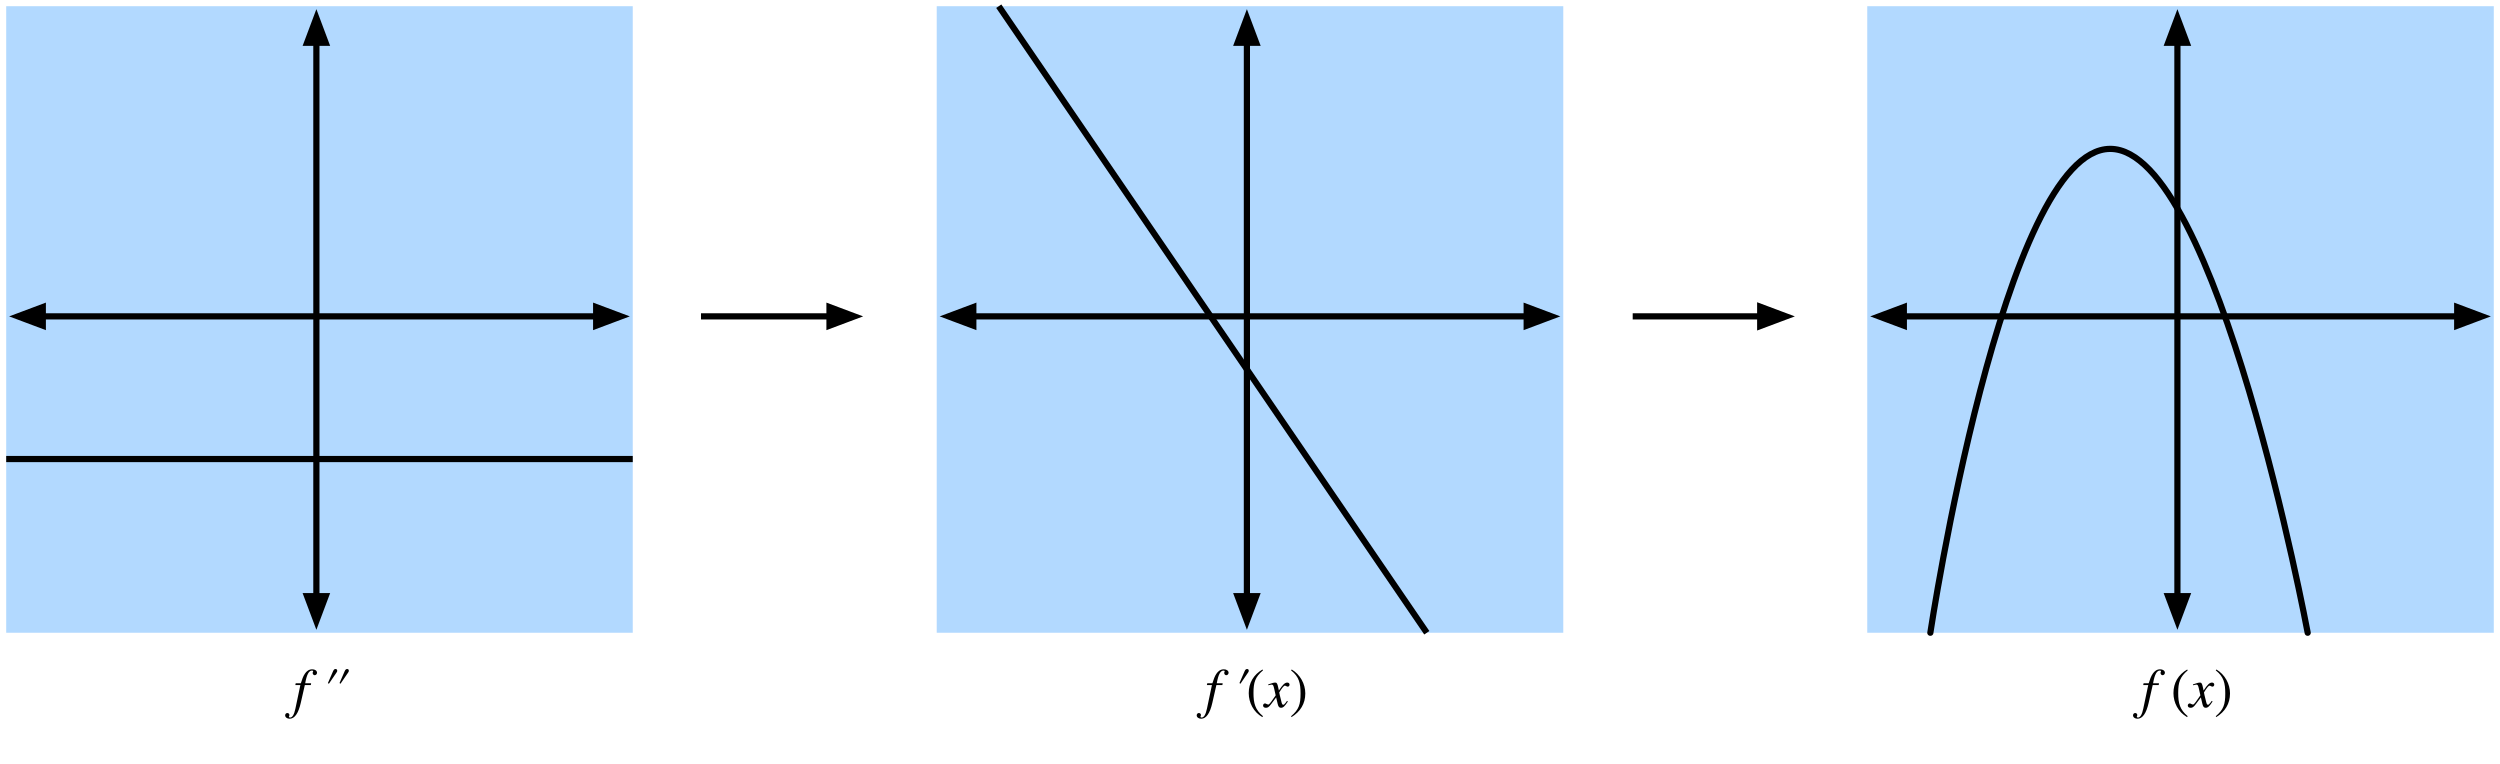
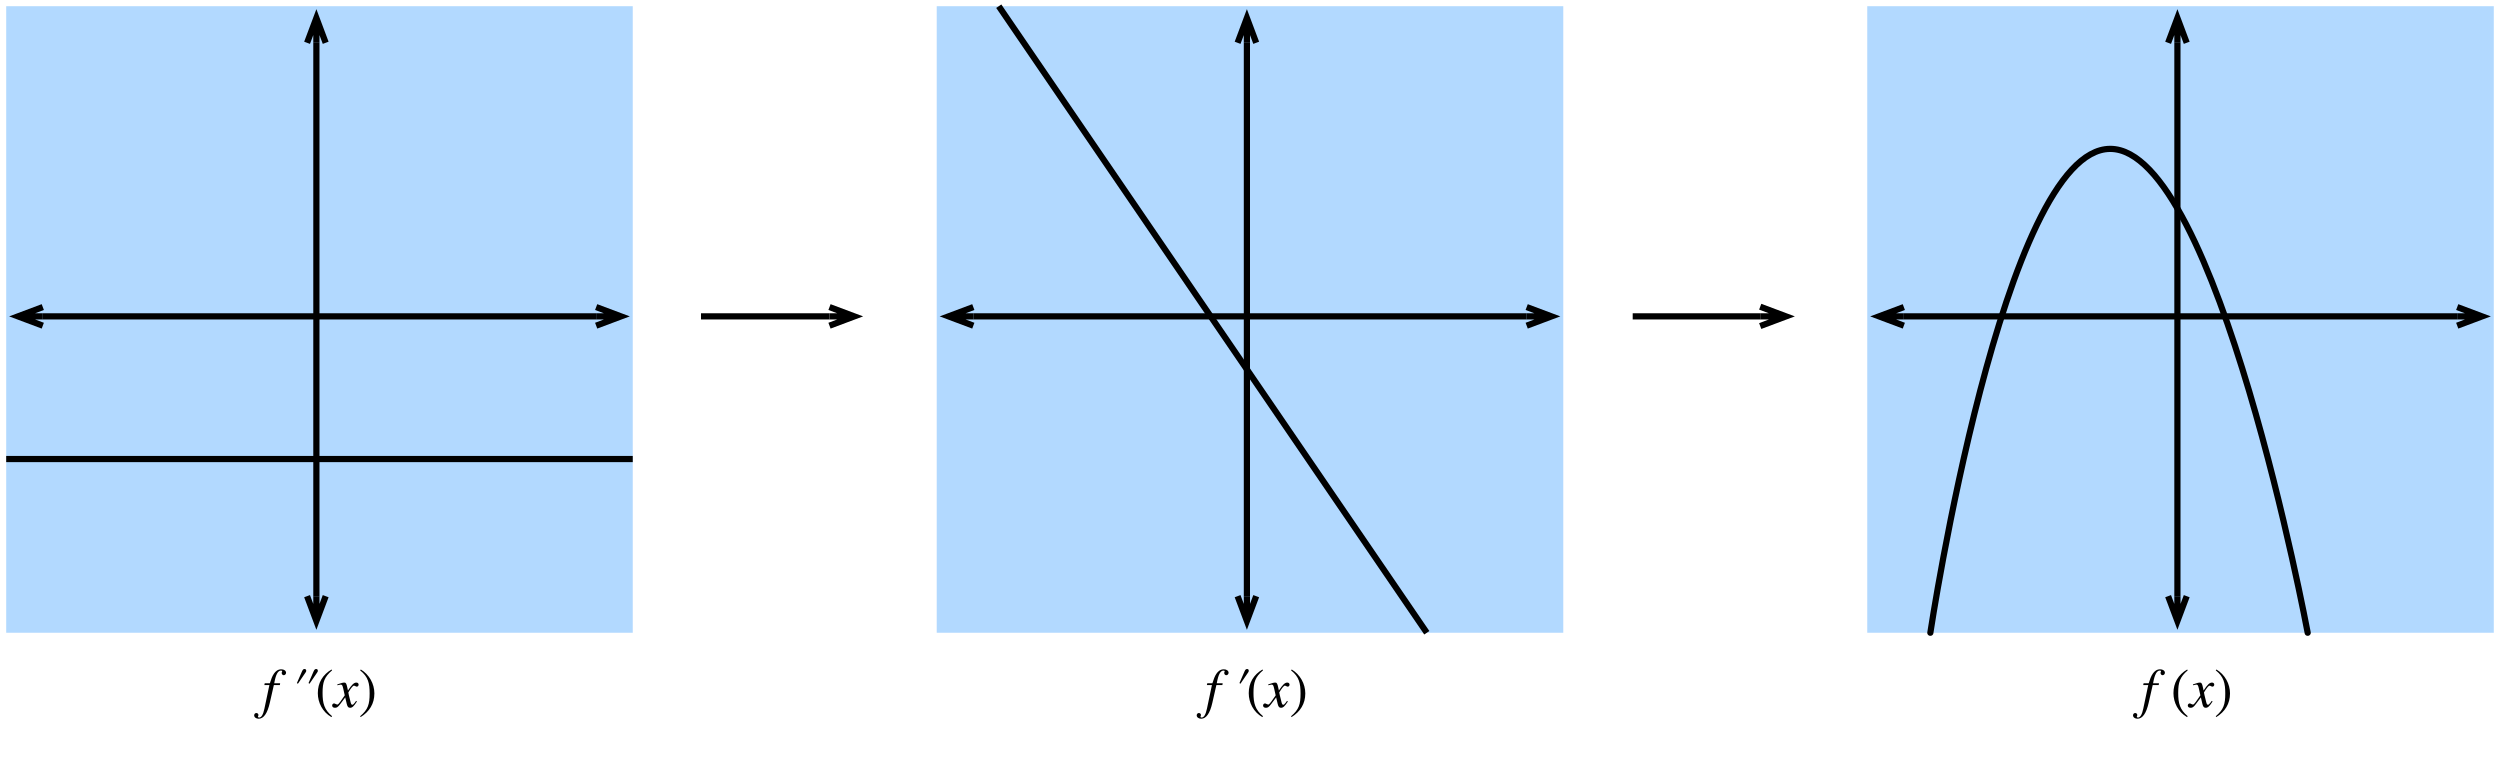
<svg xmlns="http://www.w3.org/2000/svg" xmlns:xlink="http://www.w3.org/1999/xlink" width="403pt" height="123pt" viewBox="0 0 403 123" version="1.1">
  <defs>
    <g>
      <symbol overflow="visible" id="glyph0-0">
        <path style="stroke:none;" d="" />
      </symbol>
      <symbol overflow="visible" id="glyph0-1">
        <path style="stroke:none;" d="M 0.375 -3.859 L 0.312 -3.562 L 1.125 -3.562 L 0.328 0.219 C 0.125 1.188 -0.156 1.672 -0.547 1.672 C -0.641 1.672 -0.719 1.609 -0.719 1.531 C -0.719 1.438 -0.641 1.391 -0.641 1.266 C -0.641 1.078 -0.781 0.938 -0.984 0.938 C -1.172 0.938 -1.328 1.109 -1.328 1.312 C -1.328 1.625 -1.016 1.859 -0.609 1.859 C 0.203 1.859 0.812 0.984 1.188 -0.688 L 1.844 -3.562 L 2.812 -3.562 L 2.859 -3.859 L 1.906 -3.859 C 2.156 -5.281 2.5 -5.906 3 -5.906 C 3.125 -5.906 3.188 -5.859 3.188 -5.781 C 3.188 -5.703 3.109 -5.656 3.109 -5.516 C 3.109 -5.297 3.281 -5.156 3.438 -5.156 C 3.641 -5.156 3.812 -5.344 3.812 -5.547 C 3.812 -5.875 3.484 -6.109 3.047 -6.109 C 2.5 -6.109 2.125 -5.797 1.859 -5.406 C 1.562 -4.984 1.406 -4.484 1.203 -3.859 Z M 0.375 -3.859 " />
      </symbol>
      <symbol overflow="visible" id="glyph0-2">
        <path style="stroke:none;" d="" />
      </symbol>
      <symbol overflow="visible" id="glyph0-3">
        <path style="stroke:none;" d="M 2.188 -3.188 C 2.062 -3.812 1.953 -3.969 1.734 -3.969 C 1.516 -3.969 1.219 -3.906 0.672 -3.703 L 0.578 -3.672 L 0.609 -3.531 L 0.766 -3.578 C 0.938 -3.625 1.047 -3.641 1.109 -3.641 C 1.344 -3.641 1.406 -3.562 1.531 -3.031 L 1.781 -1.906 L 1.047 -0.859 C 0.859 -0.594 0.688 -0.422 0.578 -0.422 C 0.531 -0.422 0.438 -0.453 0.344 -0.5 C 0.234 -0.562 0.141 -0.609 0.062 -0.609 C -0.109 -0.609 -0.25 -0.453 -0.25 -0.281 C -0.25 -0.047 -0.078 0.094 0.203 0.094 C 0.484 0.094 0.672 0.016 1.062 -0.516 L 1.859 -1.578 L 2.109 -0.516 C 2.219 -0.062 2.359 0.094 2.641 0.094 C 2.984 0.094 3.219 -0.109 3.75 -0.922 L 3.609 -1.016 C 3.531 -0.922 3.5 -0.859 3.422 -0.75 C 3.219 -0.484 3.109 -0.391 3 -0.391 C 2.875 -0.391 2.797 -0.516 2.734 -0.766 L 2.438 -1.969 C 2.391 -2.188 2.359 -2.312 2.359 -2.375 C 2.766 -3.062 3.094 -3.469 3.25 -3.469 C 3.469 -3.469 3.547 -3.312 3.719 -3.312 C 3.891 -3.312 4.016 -3.453 4.016 -3.641 C 4.016 -3.828 3.875 -3.969 3.656 -3.969 C 3.266 -3.969 2.922 -3.641 2.297 -2.688 Z M 2.188 -3.188 " />
      </symbol>
      <symbol overflow="visible" id="glyph1-0">
        <path style="stroke:none;" d="" />
      </symbol>
      <symbol overflow="visible" id="glyph1-1">
        <path style="stroke:none;" d="M 0.812 -3.891 L 0.969 -3.781 L 2.141 -5.5 C 2.234 -5.625 2.312 -5.734 2.312 -5.875 C 2.312 -6.047 2.219 -6.156 2.047 -6.156 C 1.859 -6.156 1.766 -6.062 1.641 -5.797 Z M 0.812 -3.891 " />
      </symbol>
      <symbol overflow="visible" id="glyph2-0">
        <path style="stroke:none;" d="" />
      </symbol>
      <symbol overflow="visible" id="glyph2-1">
        <path style="stroke:none;" d="M 2.734 1.453 C 1.469 0.391 1.203 -0.625 1.203 -2.297 C 1.203 -4.031 1.484 -4.875 2.734 -5.938 L 2.656 -6.078 C 1.219 -5.234 0.438 -3.938 0.438 -2.266 C 0.438 -0.734 1.203 0.781 2.625 1.594 Z M 2.734 1.453 " />
      </symbol>
      <symbol overflow="visible" id="glyph2-2">
        <path style="stroke:none;" d="M 0.266 -5.938 C 1.562 -4.906 1.797 -3.875 1.797 -2.203 C 1.797 -0.453 1.531 0.391 0.266 1.453 L 0.344 1.594 C 1.766 0.719 2.562 -0.562 2.562 -2.219 C 2.562 -3.75 1.75 -5.25 0.375 -6.078 Z M 0.266 -5.938 " />
      </symbol>
    </g>
  </defs>
  <g id="surface1">
-     <rect x="0" y="0" width="403" height="123" style="fill:rgb(100%,100%,100%);fill-opacity:1;stroke:none;" />
-     <rect x="0" y="0" width="403" height="123" style="fill:rgb(100%,100%,100%);fill-opacity:1;stroke:none;" />
    <path style=" stroke:none;fill-rule:nonzero;fill:rgb(69.804%,85.098%,100%);fill-opacity:1;" d="M 151 1 L 252 1 L 252 102 L 151 102 Z M 151 1 " />
    <path style=" stroke:none;fill-rule:nonzero;fill:rgb(69.804%,85.098%,100%);fill-opacity:1;" d="M 301 1 L 402 1 L 402 102 L 301 102 Z M 301 1 " />
    <path style=" stroke:none;fill-rule:nonzero;fill:rgb(69.804%,85.098%,100%);fill-opacity:1;" d="M 1 1 L 102 1 L 102 102 L 1 102 Z M 1 1 " />
    <path style="fill:none;stroke-width:1;stroke-linecap:butt;stroke-linejoin:round;stroke:rgb(0%,0%,0%);stroke-opacity:1;stroke-miterlimit:10;" d="M 5.898 50 L 95.102 50 " transform="matrix(1,0,0,1,1,1)" />
-     <path style="fill-rule:nonzero;fill:rgb(0%,0%,0%);fill-opacity:1;stroke-width:1;stroke-linecap:butt;stroke-linejoin:miter;stroke:rgb(0%,0%,0%);stroke-opacity:1;stroke-miterlimit:10;" d="M 99.102 50 L 95.102 48.5 L 95.102 51.5 Z M 99.102 50 " transform="matrix(1,0,0,1,1,1)" />
-     <path style="fill-rule:nonzero;fill:rgb(0%,0%,0%);fill-opacity:1;stroke-width:1;stroke-linecap:butt;stroke-linejoin:miter;stroke:rgb(0%,0%,0%);stroke-opacity:1;stroke-miterlimit:10;" d="M 1.898 50 L 5.898 51.5 L 5.898 48.5 Z M 1.898 50 " transform="matrix(1,0,0,1,1,1)" />
+     <path style="fill:none;stroke-width:1;stroke-linecap:butt;stroke-linejoin:miter;stroke:rgb(0%,0%,0%);stroke-opacity:1;stroke-miterlimit:10;" d="M 99.102 50 L 95.102 50 M 95.102 48.5 L 99.102 50 L 95.102 51.5 " transform="matrix(1,0,0,1,1,1)" />
+     <path style="fill:none;stroke-width:1;stroke-linecap:butt;stroke-linejoin:miter;stroke:rgb(0%,0%,0%);stroke-opacity:1;stroke-miterlimit:10;" d="M 1.898 50 L 5.898 50 M 5.898 51.5 L 1.898 50 L 5.898 48.5 " transform="matrix(1,0,0,1,1,1)" />
    <path style="fill:none;stroke-width:1;stroke-linecap:butt;stroke-linejoin:round;stroke:rgb(0%,0%,0%);stroke-opacity:1;stroke-miterlimit:10;" d="M 50 5.898 L 50 95.102 " transform="matrix(1,0,0,1,1,1)" />
-     <path style="fill-rule:nonzero;fill:rgb(0%,0%,0%);fill-opacity:1;stroke-width:1;stroke-linecap:butt;stroke-linejoin:miter;stroke:rgb(0%,0%,0%);stroke-opacity:1;stroke-miterlimit:10;" d="M 50 99.102 L 51.5 95.102 L 48.5 95.102 Z M 50 99.102 " transform="matrix(1,0,0,1,1,1)" />
-     <path style="fill-rule:nonzero;fill:rgb(0%,0%,0%);fill-opacity:1;stroke-width:1;stroke-linecap:butt;stroke-linejoin:miter;stroke:rgb(0%,0%,0%);stroke-opacity:1;stroke-miterlimit:10;" d="M 50 1.898 L 48.5 5.898 L 51.5 5.898 Z M 50 1.898 " transform="matrix(1,0,0,1,1,1)" />
+     <path style="fill:none;stroke-width:1;stroke-linecap:butt;stroke-linejoin:miter;stroke:rgb(0%,0%,0%);stroke-opacity:1;stroke-miterlimit:10;" d="M 50 99.102 L 50 95.102 M 51.5 95.102 L 50 99.102 L 48.5 95.102 " transform="matrix(1,0,0,1,1,1)" />
+     <path style="fill:none;stroke-width:1;stroke-linecap:butt;stroke-linejoin:miter;stroke:rgb(0%,0%,0%);stroke-opacity:1;stroke-miterlimit:10;" d="M 50 1.898 L 50 5.898 M 48.5 5.898 L 50 1.898 L 51.5 5.898 " transform="matrix(1,0,0,1,1,1)" />
    <path style="fill:none;stroke-width:1;stroke-linecap:butt;stroke-linejoin:round;stroke:rgb(0%,0%,0%);stroke-opacity:1;stroke-miterlimit:10;" d="M 155.898 50 L 245.102 50 " transform="matrix(1,0,0,1,1,1)" />
-     <path style="fill-rule:nonzero;fill:rgb(0%,0%,0%);fill-opacity:1;stroke-width:1;stroke-linecap:butt;stroke-linejoin:miter;stroke:rgb(0%,0%,0%);stroke-opacity:1;stroke-miterlimit:10;" d="M 249.102 50 L 245.102 48.5 L 245.102 51.5 Z M 249.102 50 " transform="matrix(1,0,0,1,1,1)" />
-     <path style="fill-rule:nonzero;fill:rgb(0%,0%,0%);fill-opacity:1;stroke-width:1;stroke-linecap:butt;stroke-linejoin:miter;stroke:rgb(0%,0%,0%);stroke-opacity:1;stroke-miterlimit:10;" d="M 151.898 50 L 155.898 51.5 L 155.898 48.5 Z M 151.898 50 " transform="matrix(1,0,0,1,1,1)" />
+     <path style="fill:none;stroke-width:1;stroke-linecap:butt;stroke-linejoin:miter;stroke:rgb(0%,0%,0%);stroke-opacity:1;stroke-miterlimit:10;" d="M 249.102 50 L 245.102 50 M 245.102 48.5 L 249.102 50 L 245.102 51.5 " transform="matrix(1,0,0,1,1,1)" />
+     <path style="fill:none;stroke-width:1;stroke-linecap:butt;stroke-linejoin:miter;stroke:rgb(0%,0%,0%);stroke-opacity:1;stroke-miterlimit:10;" d="M 151.898 50 L 155.898 50 M 155.898 51.5 L 151.898 50 L 155.898 48.5 " transform="matrix(1,0,0,1,1,1)" />
    <path style="fill:none;stroke-width:1;stroke-linecap:butt;stroke-linejoin:round;stroke:rgb(0%,0%,0%);stroke-opacity:1;stroke-miterlimit:10;" d="M 200 5.898 L 200 95.102 " transform="matrix(1,0,0,1,1,1)" />
-     <path style="fill-rule:nonzero;fill:rgb(0%,0%,0%);fill-opacity:1;stroke-width:1;stroke-linecap:butt;stroke-linejoin:miter;stroke:rgb(0%,0%,0%);stroke-opacity:1;stroke-miterlimit:10;" d="M 200 99.102 L 201.5 95.102 L 198.5 95.102 Z M 200 99.102 " transform="matrix(1,0,0,1,1,1)" />
-     <path style="fill-rule:nonzero;fill:rgb(0%,0%,0%);fill-opacity:1;stroke-width:1;stroke-linecap:butt;stroke-linejoin:miter;stroke:rgb(0%,0%,0%);stroke-opacity:1;stroke-miterlimit:10;" d="M 200 1.898 L 198.5 5.898 L 201.5 5.898 Z M 200 1.898 " transform="matrix(1,0,0,1,1,1)" />
+     <path style="fill:none;stroke-width:1;stroke-linecap:butt;stroke-linejoin:miter;stroke:rgb(0%,0%,0%);stroke-opacity:1;stroke-miterlimit:10;" d="M 200 99.102 L 200 95.102 M 201.5 95.102 L 200 99.102 L 198.5 95.102 " transform="matrix(1,0,0,1,1,1)" />
+     <path style="fill:none;stroke-width:1;stroke-linecap:butt;stroke-linejoin:miter;stroke:rgb(0%,0%,0%);stroke-opacity:1;stroke-miterlimit:10;" d="M 200 1.898 L 200 5.898 M 198.5 5.898 L 200 1.898 L 201.5 5.898 " transform="matrix(1,0,0,1,1,1)" />
    <path style="fill:none;stroke-width:1;stroke-linecap:butt;stroke-linejoin:round;stroke:rgb(0%,0%,0%);stroke-opacity:1;stroke-miterlimit:10;" d="M 305.898 50 L 395.102 50 " transform="matrix(1,0,0,1,1,1)" />
-     <path style="fill-rule:nonzero;fill:rgb(0%,0%,0%);fill-opacity:1;stroke-width:1;stroke-linecap:butt;stroke-linejoin:miter;stroke:rgb(0%,0%,0%);stroke-opacity:1;stroke-miterlimit:10;" d="M 399.102 50 L 395.102 48.5 L 395.102 51.5 Z M 399.102 50 " transform="matrix(1,0,0,1,1,1)" />
-     <path style="fill-rule:nonzero;fill:rgb(0%,0%,0%);fill-opacity:1;stroke-width:1;stroke-linecap:butt;stroke-linejoin:miter;stroke:rgb(0%,0%,0%);stroke-opacity:1;stroke-miterlimit:10;" d="M 301.898 50 L 305.898 51.5 L 305.898 48.5 Z M 301.898 50 " transform="matrix(1,0,0,1,1,1)" />
+     <path style="fill:none;stroke-width:1;stroke-linecap:butt;stroke-linejoin:miter;stroke:rgb(0%,0%,0%);stroke-opacity:1;stroke-miterlimit:10;" d="M 399.102 50 L 395.102 50 M 395.102 48.5 L 399.102 50 L 395.102 51.5 " transform="matrix(1,0,0,1,1,1)" />
+     <path style="fill:none;stroke-width:1;stroke-linecap:butt;stroke-linejoin:miter;stroke:rgb(0%,0%,0%);stroke-opacity:1;stroke-miterlimit:10;" d="M 301.898 50 L 305.898 50 M 305.898 51.5 L 301.898 50 L 305.898 48.5 " transform="matrix(1,0,0,1,1,1)" />
    <path style="fill:none;stroke-width:1;stroke-linecap:butt;stroke-linejoin:round;stroke:rgb(0%,0%,0%);stroke-opacity:1;stroke-miterlimit:10;" d="M 350 5.898 L 350 95.102 " transform="matrix(1,0,0,1,1,1)" />
-     <path style="fill-rule:nonzero;fill:rgb(0%,0%,0%);fill-opacity:1;stroke-width:1;stroke-linecap:butt;stroke-linejoin:miter;stroke:rgb(0%,0%,0%);stroke-opacity:1;stroke-miterlimit:10;" d="M 350 99.102 L 351.5 95.102 L 348.5 95.102 Z M 350 99.102 " transform="matrix(1,0,0,1,1,1)" />
-     <path style="fill-rule:nonzero;fill:rgb(0%,0%,0%);fill-opacity:1;stroke-width:1;stroke-linecap:butt;stroke-linejoin:miter;stroke:rgb(0%,0%,0%);stroke-opacity:1;stroke-miterlimit:10;" d="M 350 1.898 L 348.5 5.898 L 351.5 5.898 Z M 350 1.898 " transform="matrix(1,0,0,1,1,1)" />
+     <path style="fill:none;stroke-width:1;stroke-linecap:butt;stroke-linejoin:miter;stroke:rgb(0%,0%,0%);stroke-opacity:1;stroke-miterlimit:10;" d="M 350 99.102 L 350 95.102 M 351.5 95.102 L 350 99.102 L 348.5 95.102 " transform="matrix(1,0,0,1,1,1)" />
+     <path style="fill:none;stroke-width:1;stroke-linecap:butt;stroke-linejoin:miter;stroke:rgb(0%,0%,0%);stroke-opacity:1;stroke-miterlimit:10;" d="M 350 1.898 L 350 5.898 M 348.5 5.898 L 350 1.898 L 351.5 5.898 " transform="matrix(1,0,0,1,1,1)" />
    <g style="fill:rgb(0%,0%,0%);fill-opacity:1;">
-       <use xlink:href="#glyph0-1" x="47.294" y="114" />
-       <use xlink:href="#glyph0-2" x="49.797" y="114" />
+       <use xlink:href="#glyph0-1" x="42.3" y="114" />
+       <use xlink:href="#glyph0-2" x="44.801" y="114" />
    </g>
    <g style="fill:rgb(0%,0%,0%);fill-opacity:1;">
-       <use xlink:href="#glyph1-1" x="52.047" y="114" />
-       <use xlink:href="#glyph1-1" x="53.919" y="114" />
+       <use xlink:href="#glyph1-1" x="47.051" y="114" />
+       <use xlink:href="#glyph1-1" x="48.923" y="114" />
+     </g>
+     <g style="fill:rgb(0%,0%,0%);fill-opacity:1;">
+       <use xlink:href="#glyph2-1" x="50.795" y="114" />
+     </g>
+     <g style="fill:rgb(0%,0%,0%);fill-opacity:1;">
+       <use xlink:href="#glyph0-3" x="53.792" y="114" />
+     </g>
+     <g style="fill:rgb(0%,0%,0%);fill-opacity:1;">
+       <use xlink:href="#glyph2-2" x="57.788" y="114" />
    </g>
    <g style="fill:rgb(0%,0%,0%);fill-opacity:1;">
      <use xlink:href="#glyph0-1" x="194.236" y="114" />
      <use xlink:href="#glyph0-2" x="196.738" y="114" />
    </g>
    <g style="fill:rgb(0%,0%,0%);fill-opacity:1;">
      <use xlink:href="#glyph1-1" x="198.988" y="114" />
    </g>
    <g style="fill:rgb(0%,0%,0%);fill-opacity:1;">
      <use xlink:href="#glyph2-1" x="200.859" y="114" />
    </g>
    <g style="fill:rgb(0%,0%,0%);fill-opacity:1;">
      <use xlink:href="#glyph0-3" x="203.857" y="114" />
    </g>
    <g style="fill:rgb(0%,0%,0%);fill-opacity:1;">
      <use xlink:href="#glyph2-2" x="207.852" y="114" />
    </g>
    <g style="fill:rgb(0%,0%,0%);fill-opacity:1;">
      <use xlink:href="#glyph0-1" x="345.171" y="114" />
      <use xlink:href="#glyph0-2" x="347.673" y="114" />
    </g>
    <g style="fill:rgb(0%,0%,0%);fill-opacity:1;">
      <use xlink:href="#glyph2-1" x="349.923" y="114" />
    </g>
    <g style="fill:rgb(0%,0%,0%);fill-opacity:1;">
      <use xlink:href="#glyph0-3" x="352.921" y="114" />
    </g>
    <g style="fill:rgb(0%,0%,0%);fill-opacity:1;">
      <use xlink:href="#glyph2-2" x="356.916" y="114" />
    </g>
    <path style="fill:none;stroke-width:1;stroke-linecap:butt;stroke-linejoin:round;stroke:rgb(0%,0%,0%);stroke-opacity:1;stroke-miterlimit:10;" d="M 112 50 L 132.715 50 " transform="matrix(1,0,0,1,1,1)" />
-     <path style="fill-rule:nonzero;fill:rgb(0%,0%,0%);fill-opacity:1;stroke-width:1;stroke-linecap:butt;stroke-linejoin:miter;stroke:rgb(0%,0%,0%);stroke-opacity:1;stroke-miterlimit:10;" d="M 136.715 50 L 132.715 48.5 L 132.715 51.5 Z M 136.715 50 " transform="matrix(1,0,0,1,1,1)" />
+     <path style="fill:none;stroke-width:1;stroke-linecap:butt;stroke-linejoin:miter;stroke:rgb(0%,0%,0%);stroke-opacity:1;stroke-miterlimit:10;" d="M 136.715 50 L 132.715 50 M 132.715 48.5 L 136.715 50 L 132.715 51.5 " transform="matrix(1,0,0,1,1,1)" />
    <path style="fill:none;stroke-width:1;stroke-linecap:butt;stroke-linejoin:round;stroke:rgb(0%,0%,0%);stroke-opacity:1;stroke-miterlimit:10;" d="M 262.191 50 L 282.746 50 " transform="matrix(1,0,0,1,1,1)" />
-     <path style="fill-rule:nonzero;fill:rgb(0%,0%,0%);fill-opacity:1;stroke-width:1;stroke-linecap:butt;stroke-linejoin:miter;stroke:rgb(0%,0%,0%);stroke-opacity:1;stroke-miterlimit:10;" d="M 286.906 50 L 282.746 48.441 L 282.746 51.559 Z M 286.906 50 " transform="matrix(1,0,0,1,1,1)" />
+     <path style="fill:none;stroke-width:1;stroke-linecap:butt;stroke-linejoin:miter;stroke:rgb(0%,0%,0%);stroke-opacity:1;stroke-miterlimit:10;" d="M 286.906 50 L 282.746 50 M 282.746 48.441 L 286.906 50 L 282.746 51.559 " transform="matrix(1,0,0,1,1,1)" />
    <path style="fill:none;stroke-width:1;stroke-linecap:butt;stroke-linejoin:round;stroke:rgb(0%,0%,0%);stroke-opacity:1;stroke-miterlimit:10;" d="M 0 73 L 101 73 " transform="matrix(1,0,0,1,1,1)" />
    <path style="fill:none;stroke-width:1;stroke-linecap:butt;stroke-linejoin:round;stroke:rgb(0%,0%,0%);stroke-opacity:1;stroke-miterlimit:10;" d="M 160 0 L 229 101 " transform="matrix(1,0,0,1,1,1)" />
    <path style="fill:none;stroke-width:1;stroke-linecap:round;stroke-linejoin:round;stroke:rgb(0%,0%,0%);stroke-opacity:1;stroke-miterlimit:10;" d="M 310.172 101 C 310.172 101 321.938 23 339.172 23 C 356.406 23 371 101 371 101 " transform="matrix(1,0,0,1,1,1)" />
  </g>
</svg>
